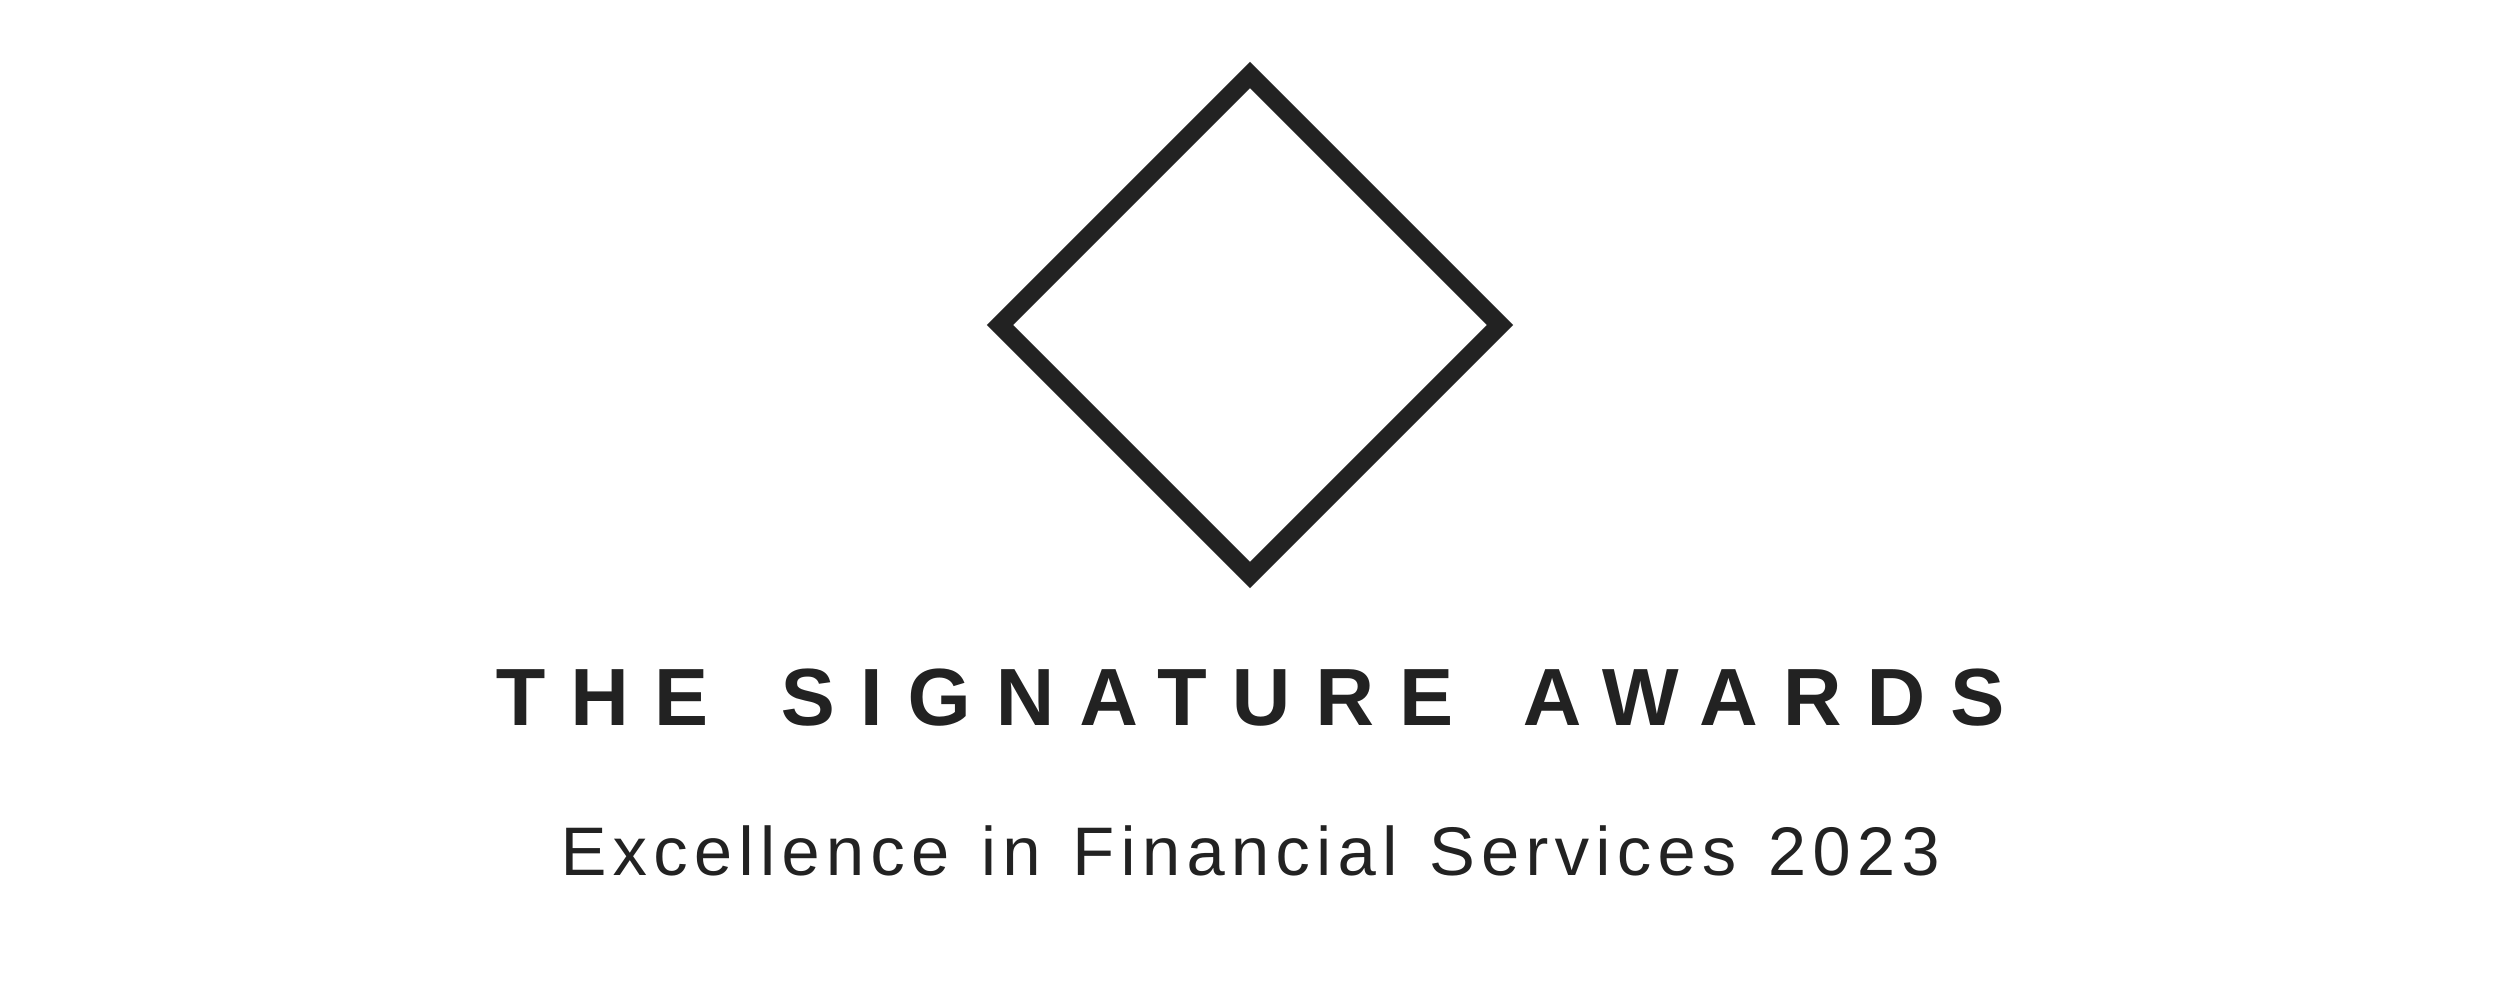
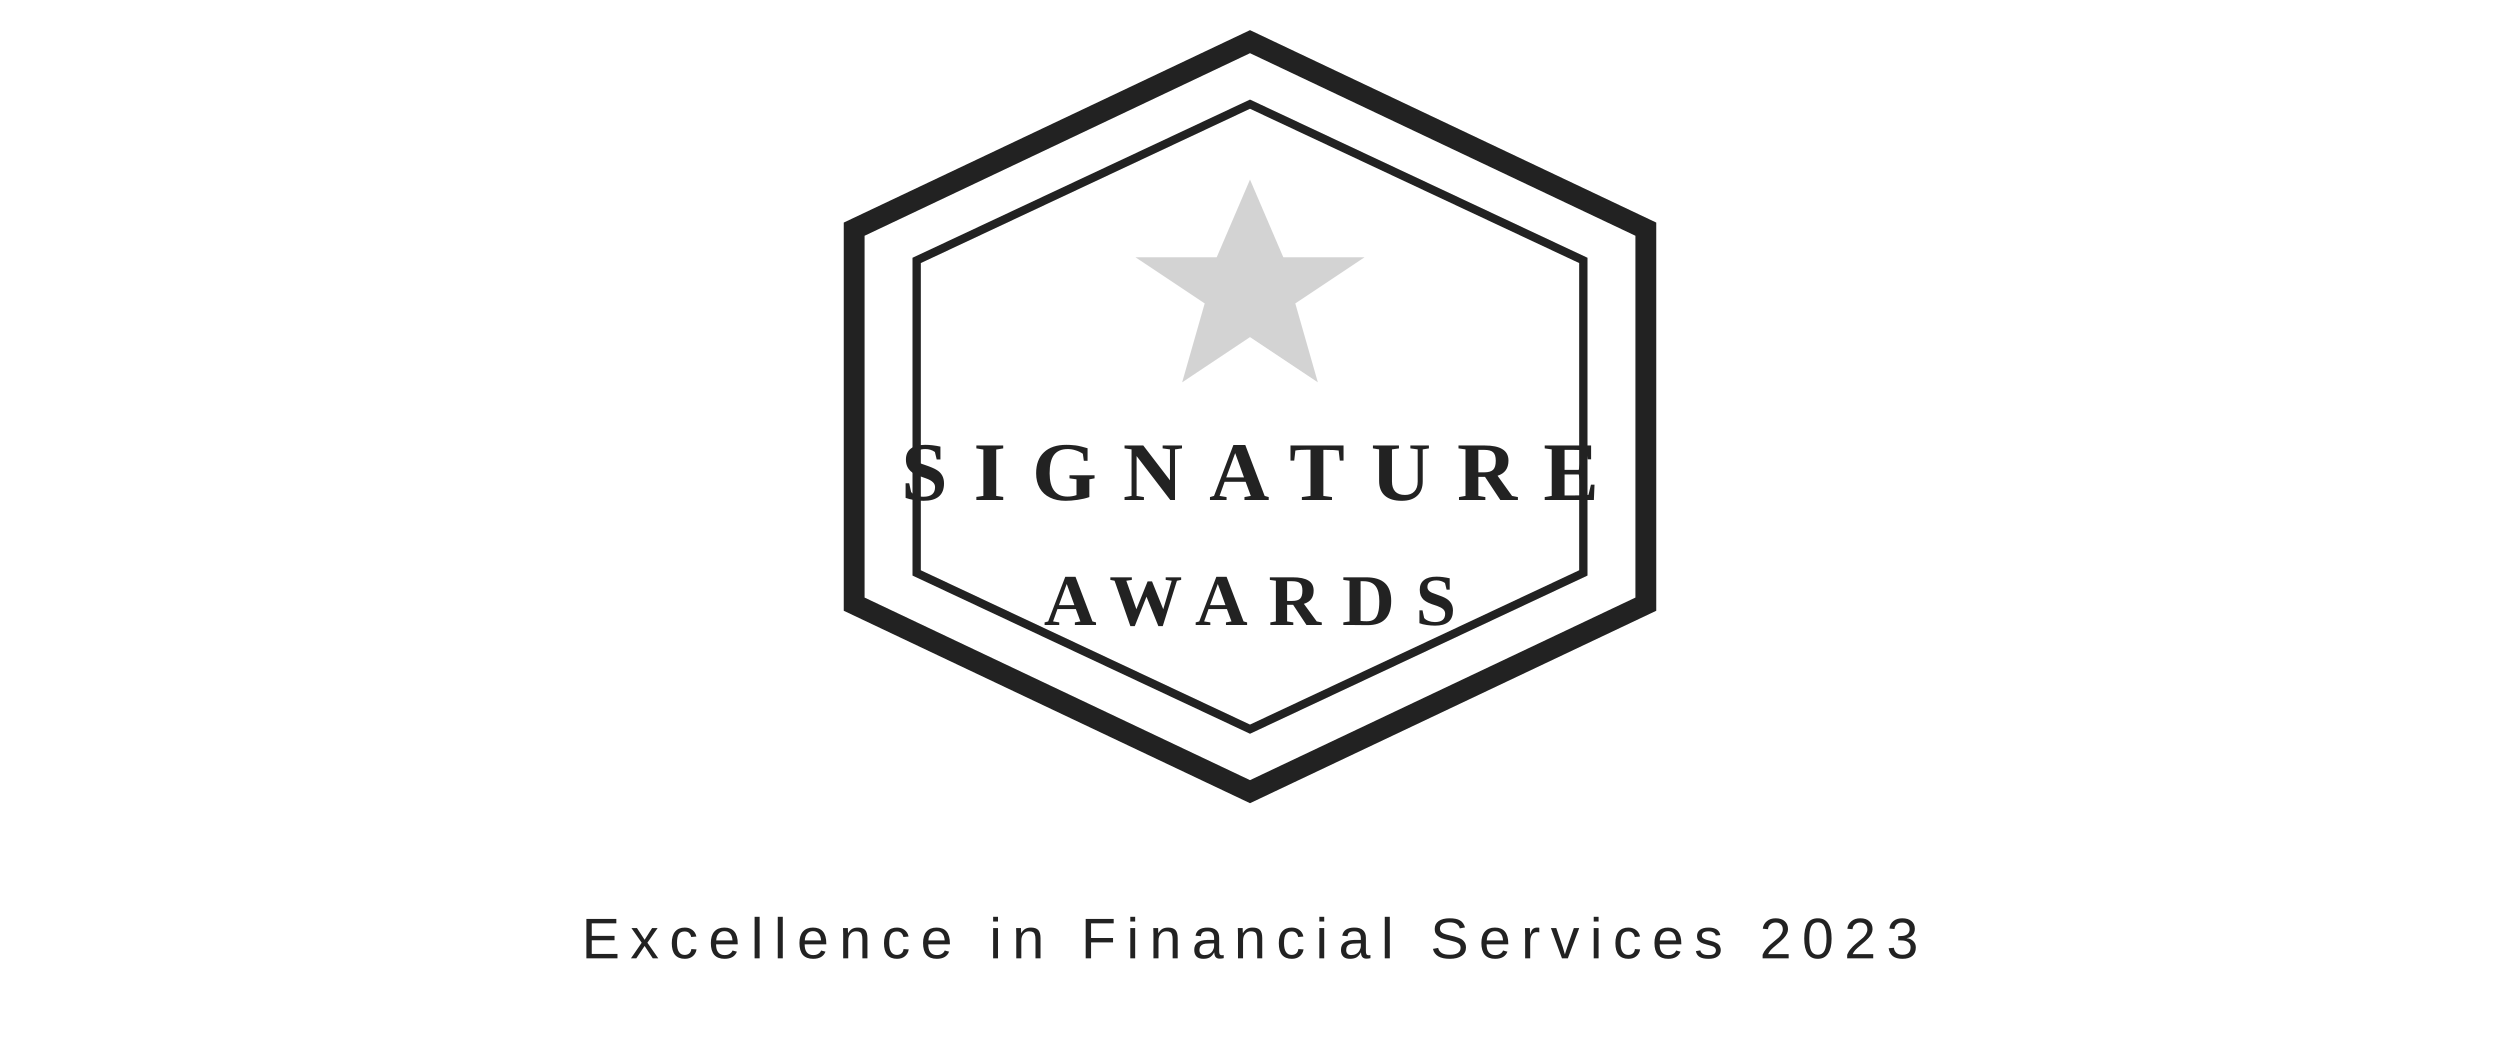
- <svg xmlns="http://www.w3.org/2000/svg" viewBox="0 0 200 80" width="200" height="80">
-   <polygon points="100,6 120,26 100,46 80,26" fill="none" stroke="#222" stroke-width="1.5" />
-   <text x="100" y="58" font-family="Arial, Helvetica, sans-serif" font-size="6.5" font-weight="700" fill="#222" text-anchor="middle" letter-spacing="2">THE SIGNATURE AWARDS</text>
-   <text x="100" y="70" font-family="Arial, Helvetica, sans-serif" font-size="5.5" font-weight="400" fill="#222" text-anchor="middle" letter-spacing="0.5">Excellence in Financial Services 2023</text>
+ <svg xmlns="http://www.w3.org/2000/svg" viewBox="0 0 240 100" width="240" height="100">
+   <polygon points="120,4 158,22 158,58 120,76 82,58 82,22" fill="none" stroke="#222" stroke-width="2" />
+   <polygon points="120,10 152,25 152,55 120,70 88,55 88,25" fill="none" stroke="#222" stroke-width="0.8" />
+   <polygon points="120,18 123,25 130,25 124,29 126,36 120,32 114,36 116,29 110,25 117,25" fill="#222" opacity="0.2" stroke="#222" stroke-width="0.6" />
+   <text x="120" y="48" font-family="'Georgia', 'Times New Roman', serif" font-size="8" font-weight="700" fill="#222" text-anchor="middle" letter-spacing="2.5">SIGNATURE</text>
+   <text x="120" y="60" font-family="'Georgia', 'Times New Roman', serif" font-size="7" font-weight="700" fill="#222" text-anchor="middle" letter-spacing="2">AWARDS</text>
+   <text x="120" y="92" font-family="'Arial', 'Helvetica', sans-serif" font-size="5.5" font-weight="400" fill="#222" text-anchor="middle" letter-spacing="1">Excellence in Financial Services 2023</text>
</svg>
